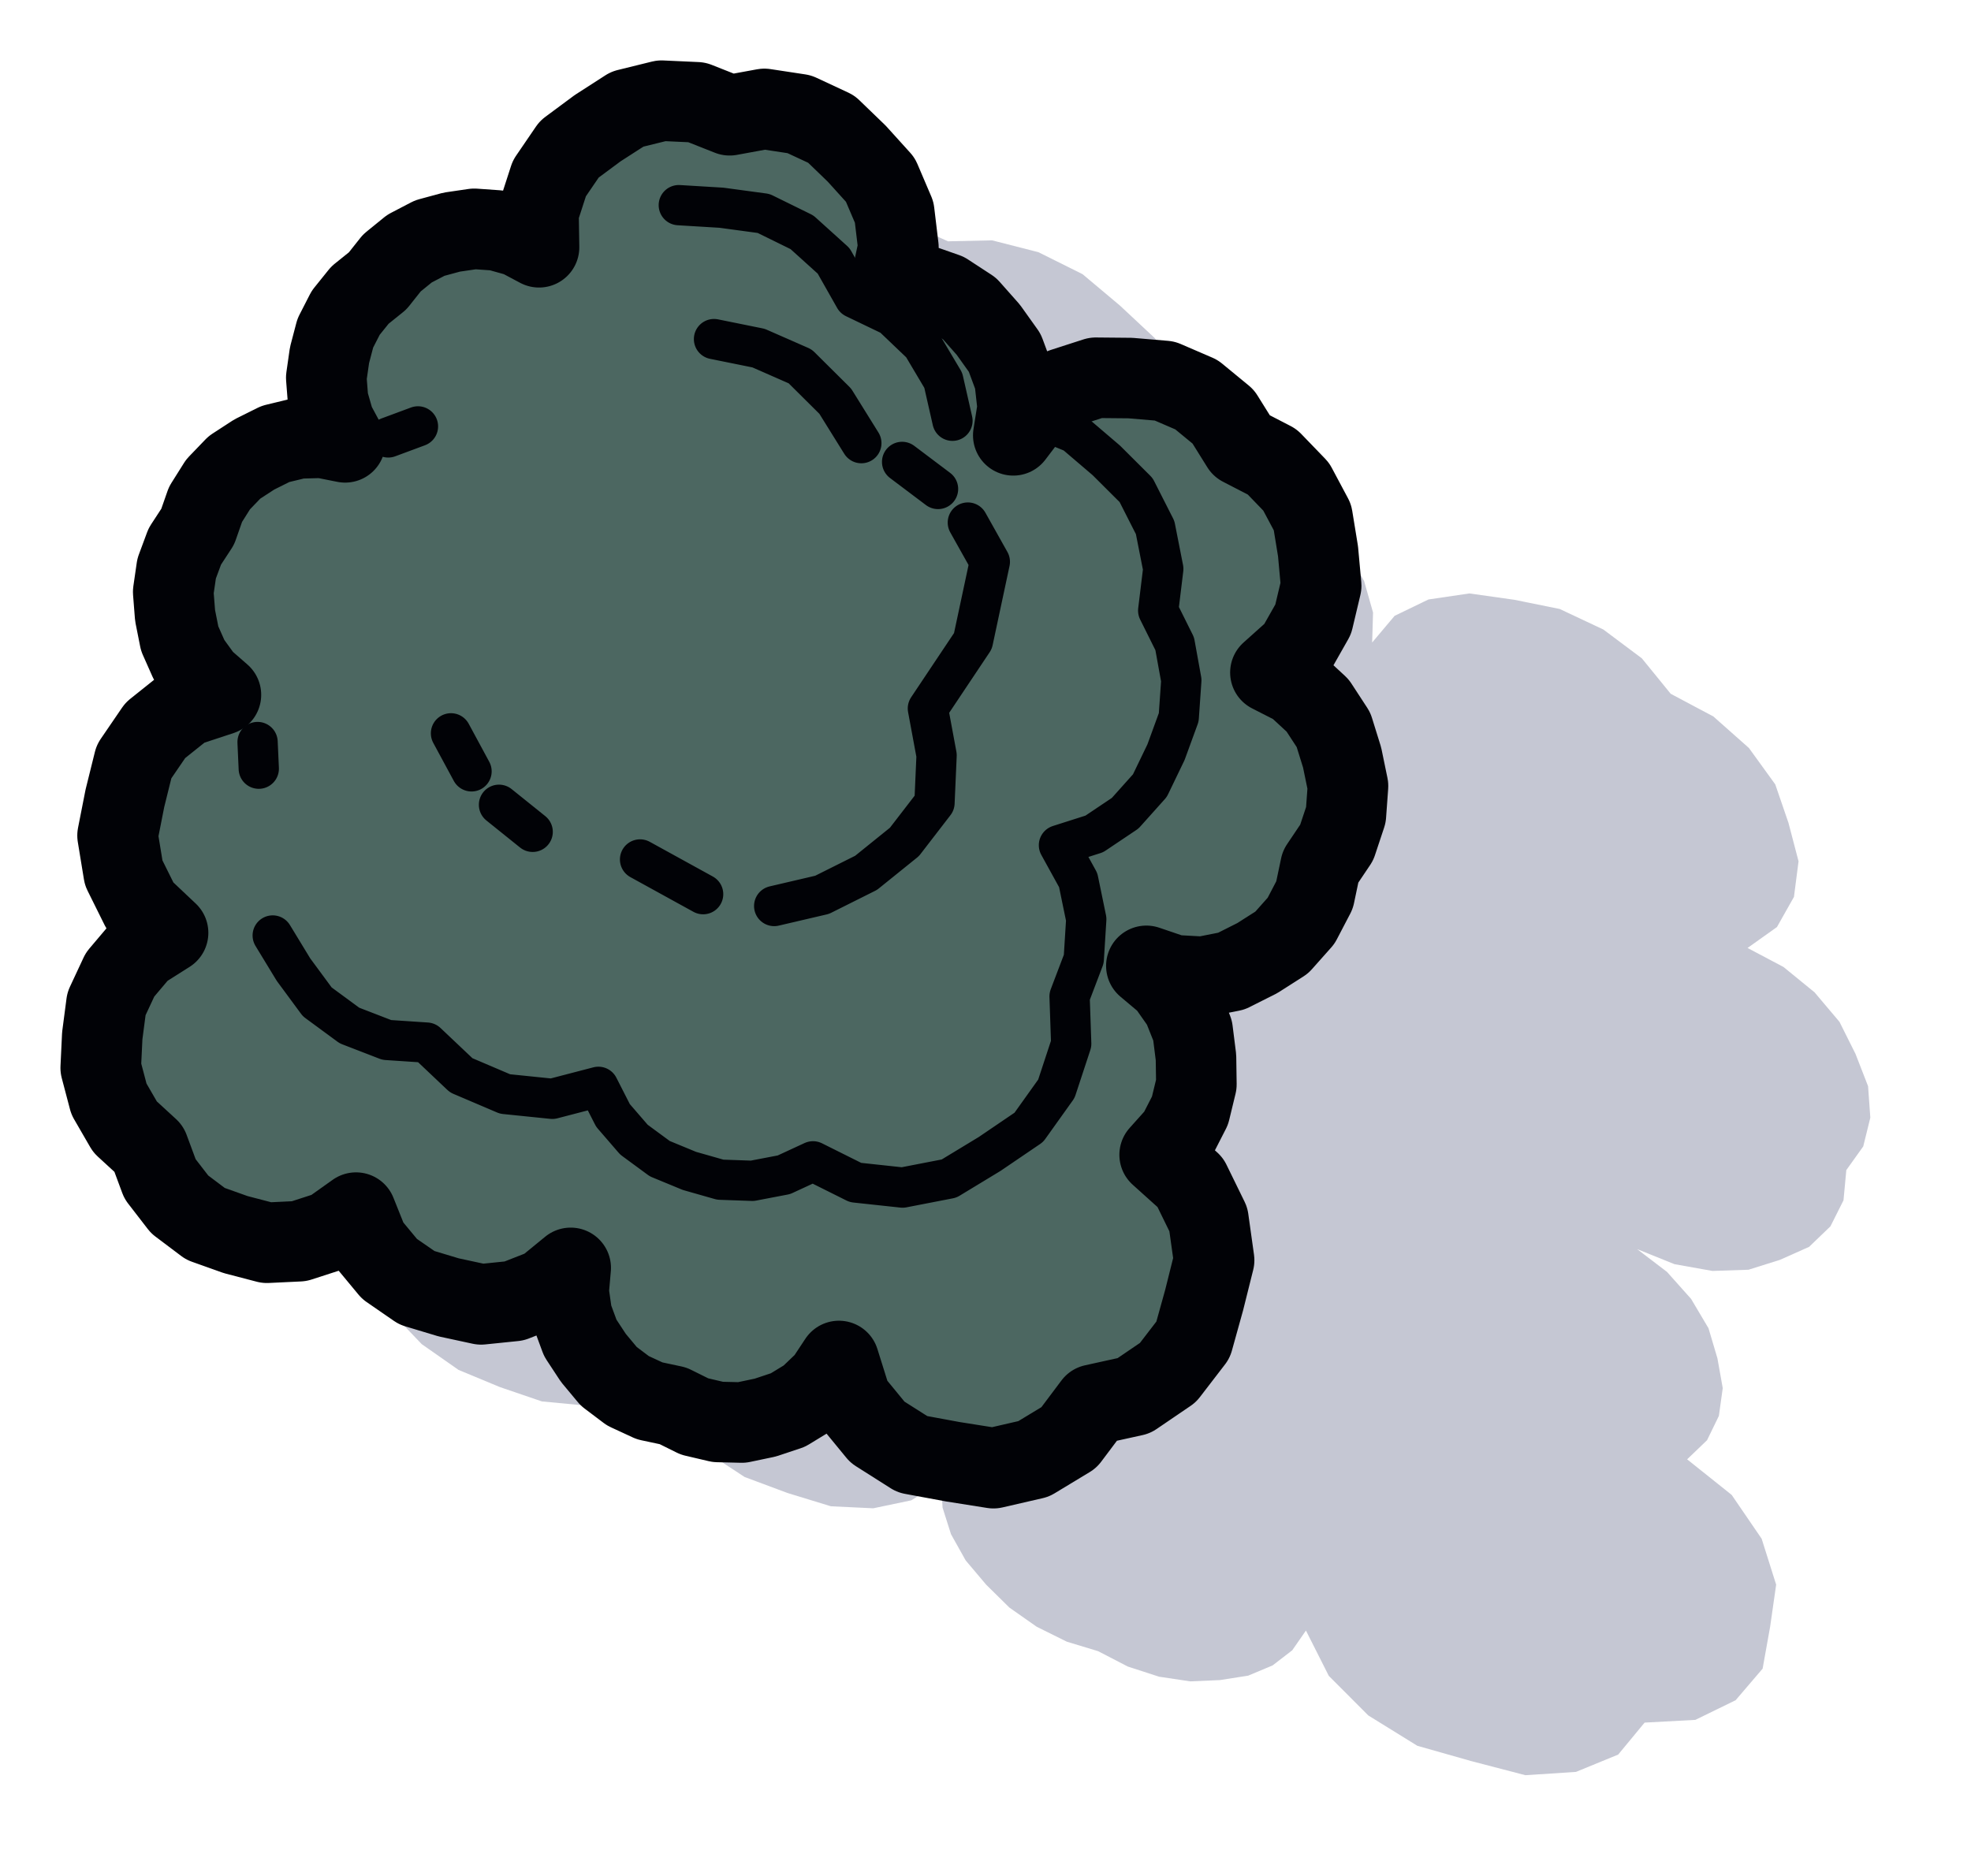
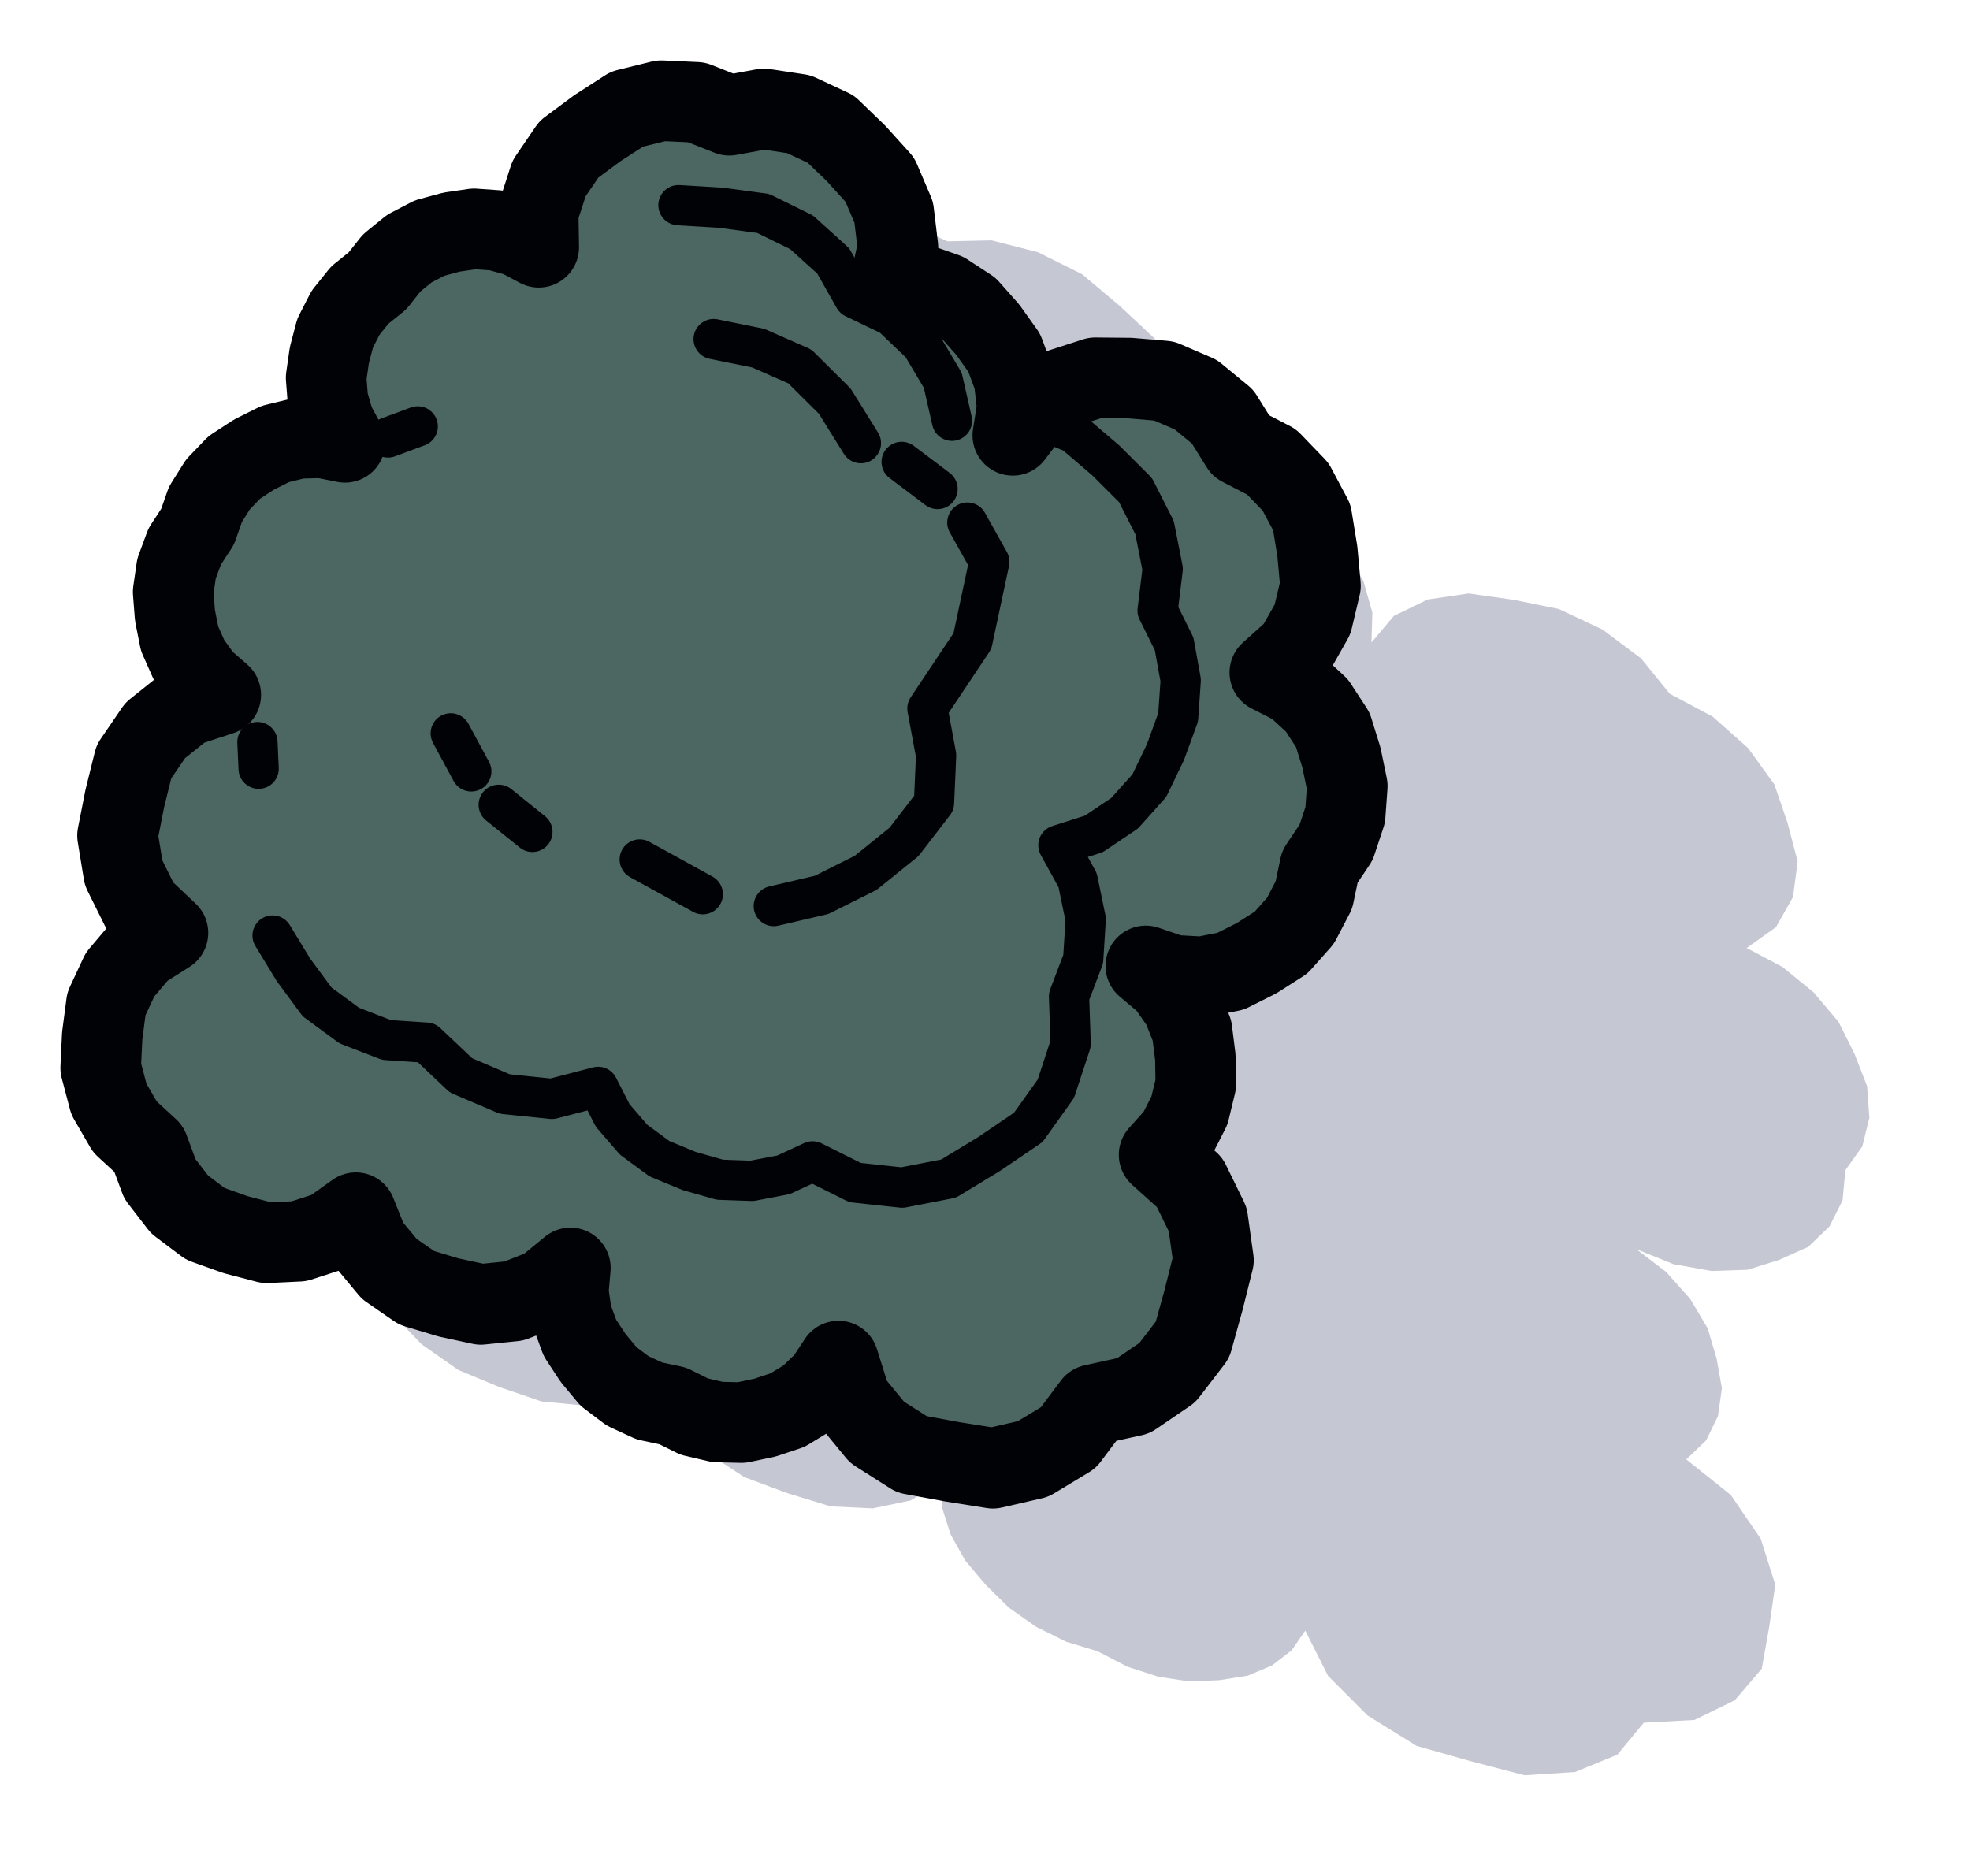
- <svg xmlns="http://www.w3.org/2000/svg" viewBox="389.137 206.834 24.469 23.293" width="24.469" height="23.293" stroke-linejoin="round" stroke-linecap="round" fill-rule="evenodd" fill="none">
+ <svg xmlns="http://www.w3.org/2000/svg" viewBox="389.137 206.834 24.469 23.293" width="588" height="560" stroke-linejoin="round" stroke-linecap="round" fill-rule="evenodd" fill="none" preserveAspectRatio="none">
  <g transform="translate(250.0195 250.0195) scale(1.000078)" opacity="0.55">
    <path d=" M 159.893,-27.486 L 159.429,-27.673 L 159.8,-27.39 L 160.099,-27.055 L 160.315,-26.691 L 160.426,-26.317 L 160.492,-25.947 L 160.444,-25.602 L 160.297,-25.3 L 160.05,-25.063 L 160.603,-24.621 L 160.975,-24.077 L 161.155,-23.507 L 161.08,-22.983 L 160.987,-22.464 L 160.652,-22.072 L 160.152,-21.828 L 159.522,-21.794 L 159.194,-21.397 L 158.67,-21.182 L 158.042,-21.141 L 157.371,-21.316 L 156.701,-21.506 L 156.092,-21.883 L 155.602,-22.374 L 155.318,-22.937 L 155.148,-22.692 L 154.904,-22.504 L 154.601,-22.377 L 154.25,-22.322 L 153.882,-22.306 L 153.495,-22.364 L 153.107,-22.49 L 152.738,-22.681 L 152.349,-22.799 L 151.976,-22.984 L 151.637,-23.222 L 151.349,-23.506 L 151.094,-23.808 L 150.912,-24.133 L 150.807,-24.464 L 150.789,-24.786 L 150.419,-24.554 L 149.947,-24.455 L 149.421,-24.48 L 148.882,-24.645 L 148.349,-24.844 L 147.868,-25.16 L 147.471,-25.555 L 147.205,-26.002 L 146.822,-25.803 L 146.349,-25.733 L 145.833,-25.782 L 145.312,-25.96 L 144.799,-26.173 L 144.342,-26.493 L 143.969,-26.883 L 143.724,-27.32 L 143.294,-27.668 L 142.974,-28.084 L 142.775,-28.527 L 142.729,-28.963 L 142.729,-29.39 L 142.885,-29.76 L 143.169,-30.051 L 143.571,-30.228 L 143.07,-30.642 L 142.725,-31.141 L 142.547,-31.665 L 142.584,-32.157 L 142.653,-32.639 L 142.93,-33.02 L 143.357,-33.279 L 143.912,-33.364 L 143.592,-33.614 L 143.326,-33.905 L 143.125,-34.22 L 143.001,-34.547 L 142.92,-34.872 L 142.926,-35.184 L 143.01,-35.469 L 143.176,-35.711 L 143.254,-35.999 L 143.413,-36.245 L 143.641,-36.442 L 143.933,-36.575 L 144.252,-36.673 L 144.61,-36.7 L 144.99,-36.658 L 145.374,-36.545 L 145.156,-36.842 L 145.007,-37.155 L 144.93,-37.469 L 144.933,-37.77 L 144.979,-38.058 L 145.104,-38.313 L 145.296,-38.525 L 145.551,-38.681 L 145.742,-38.895 L 145.996,-39.053 L 146.299,-39.153 L 146.641,-39.187 L 146.998,-39.184 L 147.368,-39.113 L 147.735,-38.982 L 148.083,-38.793 L 147.997,-39.276 L 148.101,-39.711 L 148.36,-40.066 L 148.772,-40.293 L 149.21,-40.49 L 149.745,-40.531 L 150.317,-40.434 L 150.875,-40.186 L 151.422,-40.198 L 151.997,-40.051 L 152.545,-39.778 L 153.008,-39.389 L 153.446,-38.98 L 153.74,-38.507 L 153.883,-38.02 L 153.837,-37.564 L 154.296,-37.477 L 154.747,-37.292 L 155.162,-37.03 L 155.51,-36.7 L 155.825,-36.351 L 156.04,-35.968 L 156.151,-35.577 L 156.14,-35.205 L 156.419,-35.536 L 156.839,-35.739 L 157.347,-35.814 L 157.906,-35.735 L 158.468,-35.621 L 159.01,-35.366 L 159.488,-35.008 L 159.846,-34.568 L 160.376,-34.286 L 160.817,-33.895 L 161.144,-33.443 L 161.308,-32.965 L 161.433,-32.488 L 161.376,-32.046 L 161.165,-31.672 L 160.8,-31.412 L 161.246,-31.176 L 161.632,-30.861 L 161.941,-30.495 L 162.14,-30.097 L 162.296,-29.696 L 162.324,-29.305 L 162.236,-28.948 L 162.026,-28.654 L 161.991,-28.279 L 161.829,-27.956 L 161.564,-27.701 L 161.203,-27.54 L 160.812,-27.417 L 160.364,-27.402 L 159.893,-27.486" fill="#9699AE" />
  </g>
  <g transform="translate(250.0195 250.0195) scale(1.000078)">
    <path d=" M 153.678,-31.074 L 153.337,-31.19 L 153.594,-30.974 L 153.787,-30.699 L 153.911,-30.388 L 153.953,-30.054 L 153.958,-29.719 L 153.879,-29.393 L 153.726,-29.094 L 153.502,-28.844 L 153.882,-28.502 L 154.107,-28.042 L 154.178,-27.535 L 154.054,-27.039 L 153.917,-26.546 L 153.605,-26.14 L 153.182,-25.852 L 152.683,-25.742 L 152.376,-25.333 L 151.938,-25.068 L 151.439,-24.953 L 150.934,-25.033 L 150.431,-25.126 L 149.999,-25.4 L 149.674,-25.796 L 149.521,-26.284 L 149.357,-26.036 L 149.142,-25.83 L 148.888,-25.675 L 148.606,-25.581 L 148.315,-25.52 L 148.018,-25.527 L 147.728,-25.595 L 147.462,-25.727 L 147.171,-25.789 L 146.901,-25.914 L 146.664,-26.093 L 146.473,-26.322 L 146.31,-26.57 L 146.207,-26.849 L 146.165,-27.144 L 146.191,-27.44 L 145.872,-27.179 L 145.489,-27.029 L 145.079,-26.987 L 144.676,-27.074 L 144.281,-27.193 L 143.942,-27.427 L 143.679,-27.744 L 143.526,-28.126 L 143.2,-27.894 L 142.82,-27.771 L 142.42,-27.752 L 142.033,-27.853 L 141.657,-27.987 L 141.337,-28.228 L 141.093,-28.544 L 140.954,-28.919 L 140.659,-29.19 L 140.459,-29.536 L 140.357,-29.923 L 140.376,-30.322 L 140.428,-30.719 L 140.597,-31.081 L 140.855,-31.386 L 141.193,-31.6 L 140.851,-31.923 L 140.642,-32.344 L 140.566,-32.808 L 140.657,-33.27 L 140.77,-33.726 L 141.035,-34.114 L 141.403,-34.408 L 141.849,-34.555 L 141.628,-34.748 L 141.456,-34.985 L 141.337,-35.253 L 141.28,-35.54 L 141.257,-35.833 L 141.299,-36.123 L 141.401,-36.398 L 141.561,-36.643 L 141.658,-36.92 L 141.814,-37.168 L 142.017,-37.379 L 142.263,-37.539 L 142.526,-37.67 L 142.811,-37.739 L 143.104,-37.747 L 143.391,-37.69 L 143.257,-37.939 L 143.179,-38.21 L 143.157,-38.492 L 143.197,-38.772 L 143.269,-39.046 L 143.398,-39.298 L 143.575,-39.518 L 143.795,-39.695 L 143.971,-39.917 L 144.19,-40.095 L 144.441,-40.226 L 144.714,-40.3 L 144.994,-40.341 L 145.276,-40.321 L 145.548,-40.245 L 145.798,-40.112 L 145.791,-40.55 L 145.926,-40.967 L 146.173,-41.329 L 146.525,-41.59 L 146.893,-41.827 L 147.319,-41.932 L 147.757,-41.912 L 148.164,-41.751 L 148.595,-41.83 L 149.029,-41.764 L 149.426,-41.579 L 149.741,-41.275 L 150.035,-40.95 L 150.207,-40.547 L 150.259,-40.112 L 150.167,-39.683 L 150.517,-39.659 L 150.848,-39.543 L 151.142,-39.351 L 151.375,-39.088 L 151.579,-38.802 L 151.701,-38.473 L 151.74,-38.124 L 151.685,-37.777 L 151.945,-38.119 L 152.3,-38.36 L 152.709,-38.492 L 153.138,-38.488 L 153.565,-38.452 L 153.959,-38.282 L 154.291,-38.009 L 154.518,-37.645 L 154.899,-37.448 L 155.197,-37.139 L 155.399,-36.76 L 155.468,-36.337 L 155.507,-35.909 L 155.408,-35.492 L 155.196,-35.118 L 154.877,-34.832 L 155.198,-34.668 L 155.463,-34.423 L 155.66,-34.121 L 155.767,-33.777 L 155.84,-33.423 L 155.814,-33.064 L 155.7,-32.721 L 155.499,-32.422 L 155.425,-32.07 L 155.258,-31.75 L 155.018,-31.48 L 154.714,-31.286 L 154.392,-31.124 L 154.038,-31.054 L 153.678,-31.074" fill="#4C6761" stroke="#010206" stroke-width="1" />
    <path d=" M 152.691,-32.828 L 152.252,-32.688 M 152.252,-32.688 L 152.491,-32.254 M 152.491,-32.254 L 152.591,-31.769 M 152.591,-31.769 L 152.56,-31.274 M 152.56,-31.274 L 152.384,-30.811 M 152.384,-30.811 L 152.404,-30.223 M 152.404,-30.223 L 152.22,-29.664 M 152.22,-29.664 L 151.878,-29.185 M 151.878,-29.185 L 151.391,-28.854 M 151.391,-28.854 L 150.888,-28.549 M 150.888,-28.549 L 150.311,-28.437 M 150.311,-28.437 L 149.726,-28.5 M 149.726,-28.5 L 149.199,-28.763 M 149.199,-28.763 L 148.838,-28.596 M 148.838,-28.596 L 148.446,-28.521 M 148.446,-28.521 L 148.048,-28.535 M 148.048,-28.535 L 147.665,-28.644 M 147.665,-28.644 L 147.297,-28.796 M 147.297,-28.796 L 146.976,-29.032 M 146.976,-29.032 L 146.716,-29.333 M 146.716,-29.333 L 146.535,-29.688 M 146.535,-29.688 L 145.963,-29.539 M 145.963,-29.539 L 145.376,-29.599 M 145.376,-29.599 L 144.832,-29.831 M 144.832,-29.831 L 144.403,-30.237 M 144.403,-30.237 L 143.908,-30.27 M 143.908,-30.27 L 143.445,-30.449 M 143.445,-30.449 L 143.045,-30.743 M 143.045,-30.743 L 142.75,-31.143 M 142.75,-31.143 L 142.492,-31.567 M 142.319,-33.638 L 142.304,-33.969 M 143.926,-37.751 L 144.295,-37.888 M 147.533,-40.635 L 148.062,-40.603 M 148.062,-40.603 L 148.586,-40.532 M 148.586,-40.532 L 149.062,-40.298 M 149.062,-40.298 L 149.455,-39.943 M 149.455,-39.943 L 149.716,-39.482 M 149.716,-39.482 L 150.18,-39.259 M 150.18,-39.259 L 150.553,-38.903 M 150.553,-38.903 L 150.816,-38.46 M 150.816,-38.46 L 150.93,-37.958 M 151.96,-38.003 L 152.443,-37.805 M 152.443,-37.805 L 152.84,-37.466 M 152.84,-37.466 L 153.21,-37.097 M 153.21,-37.097 L 153.446,-36.632 M 153.446,-36.632 L 153.547,-36.119 M 153.547,-36.119 L 153.484,-35.601 M 153.484,-35.601 L 153.689,-35.189 M 153.689,-35.189 L 153.771,-34.736 M 153.771,-34.736 L 153.739,-34.276 M 153.739,-34.276 L 153.581,-33.843 M 153.581,-33.843 L 153.381,-33.428 M 153.381,-33.428 L 153.074,-33.085 M 153.074,-33.085 L 152.691,-32.828 M 151.184,-35.223 L 150.625,-34.386 M 150.625,-34.386 L 150.733,-33.804 M 150.733,-33.804 L 150.707,-33.213 M 150.707,-33.213 L 150.334,-32.729 M 150.334,-32.729 L 149.858,-32.345 M 149.858,-32.345 L 149.312,-32.072 M 149.312,-32.072 L 148.717,-31.933 M 147.835,-32.08 L 147.052,-32.511 M 145.719,-32.854 L 145.301,-33.19 M 144.96,-33.605 L 144.705,-34.077 M 147.97,-38.972 L 148.523,-38.86 M 148.523,-38.86 L 149.04,-38.633 M 149.04,-38.633 L 149.475,-38.201 M 149.475,-38.201 L 149.799,-37.68 M 150.305,-37.447 L 150.751,-37.111 M 151.121,-36.694 L 151.394,-36.207 M 151.394,-36.207 L 151.184,-35.223" stroke="#010206" stroke-width="0.5" />
  </g>
</svg>
